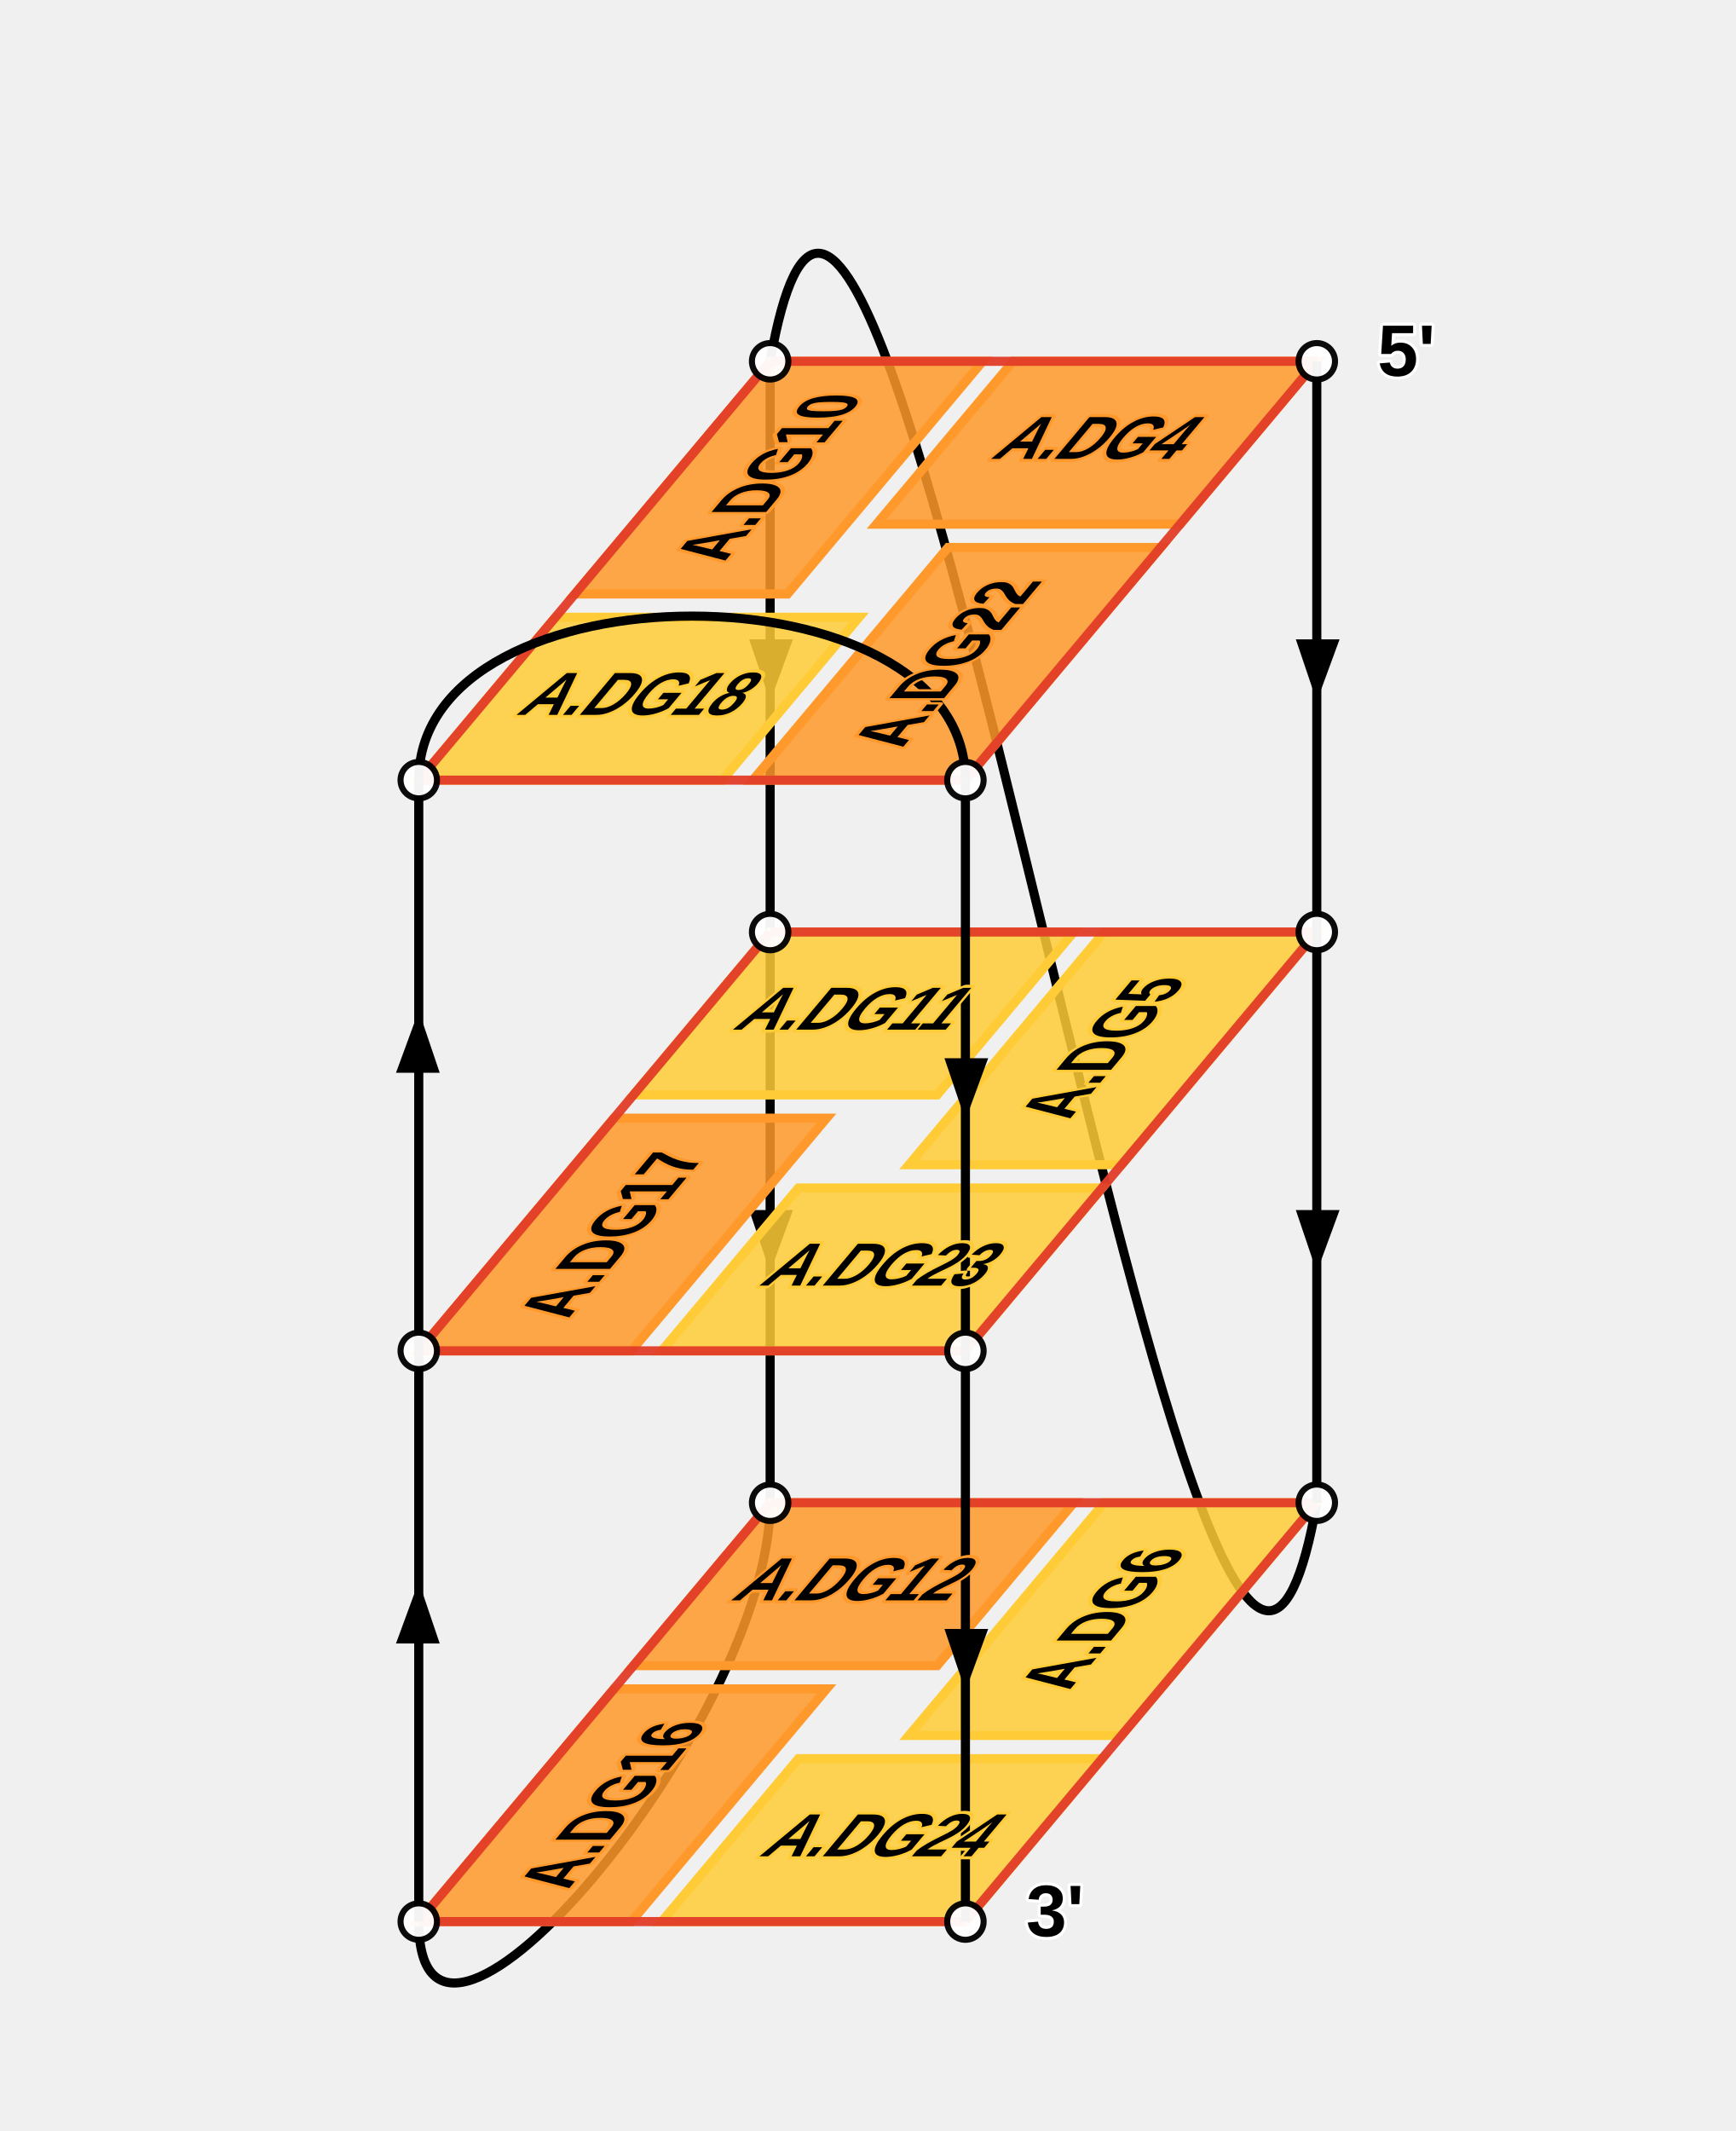
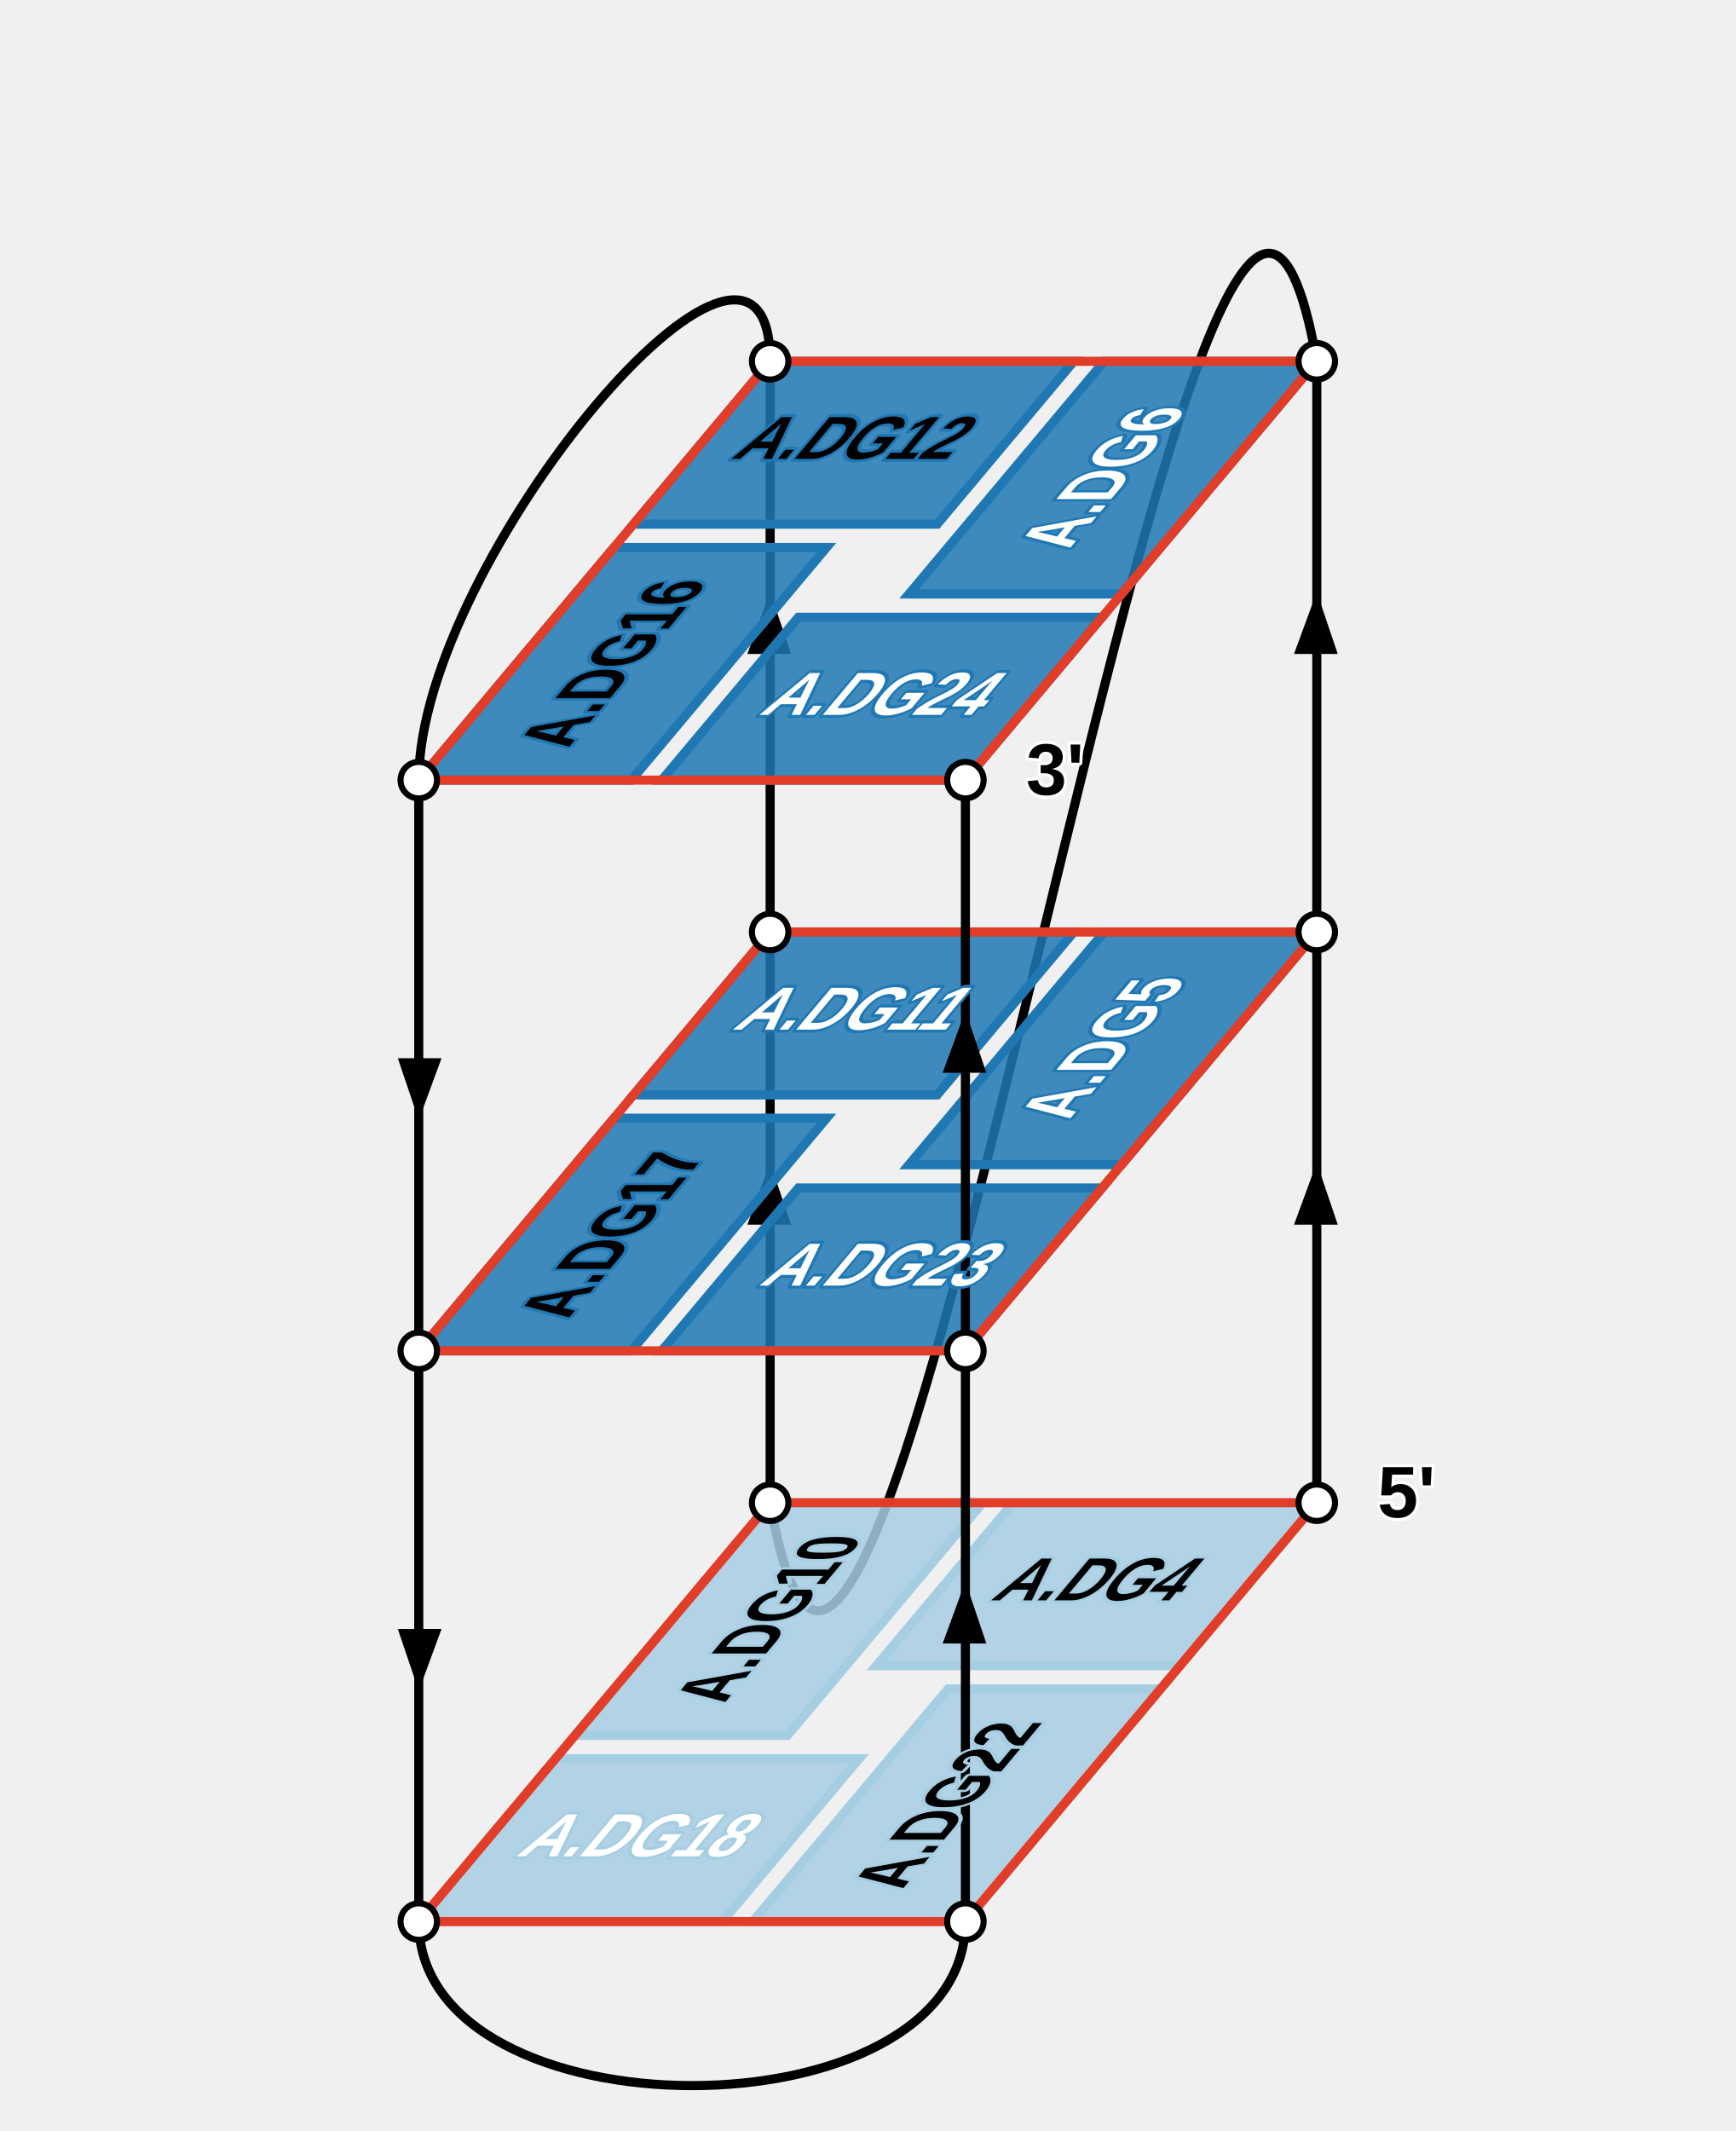
- <svg xmlns="http://www.w3.org/2000/svg" baseProfile="full" height="701.552" width="571.478">
+ <svg xmlns="http://www.w3.org/2000/svg" baseProfile="full" height="701.552" version="1.1" width="571.478">
  <defs>
-     <marker id="a" markerHeight="6.4" markerUnits="strokeWidth" markerWidth="8" orient="auto" refX="7.6" refY="4.1">
-       <path d="m.8 1.6 6.8 2.5L.8 6.4" />
+     <marker id="arrowhead" markerHeight="6.4" markerUnits="strokeWidth" markerWidth="8.0" orient="auto" refX="7.6" refY="4.1">
+       <polyline fill="#000000" fill-opacity="1.0" points="0.8,1.6 7.6,4.1 0.8,6.4" stroke="none" />
    </marker>
  </defs>
-   <path d="M433.59 494.72c-36.98 209.725-143.02-585.501-180-375.776" fill="none" stroke="#000" stroke-width="3" />
-   <path d="M253.59 494.72c0 72-115.702 209.888-115.702 137.888" fill="none" stroke="#000" stroke-width="3" />
-   <path fill="none" marker-mid="url(#a)" stroke="#000" stroke-width="3" d="M253.59 306.832v111.944 75.944" />
-   <path fill="none" marker-mid="url(#a)" stroke="#000" stroke-width="3" d="M253.59 118.944v111.944 75.944" />
-   <path fill="#FFCC38" fill-opacity=".85" stroke="#FFCC38" stroke-width="3" d="m299.311 571.324 64.279-76.604h70l-64.279 76.604z" />
-   <path fill="#FF992b" fill-opacity=".85" stroke="#FF992b" stroke-width="3" d="m208.595 548.343 44.995-53.623h100l-44.995 53.623z" />
-   <path fill="#FF992b" fill-opacity=".85" stroke="#FF992b" stroke-width="3" d="m137.888 632.608 64.279-76.604h70l-64.279 76.604z" />
-   <path fill="#FFCC38" fill-opacity=".85" stroke="#FFCC38" stroke-width="3" d="m217.888 632.608 44.995-53.623h100l-44.995 53.623z" />
-   <path fill="#FFCC38" fill-opacity=".85" stroke="#FFCC38" stroke-width="3" d="m299.311 383.436 64.279-76.604h70l-64.279 76.604z" />
-   <path fill="#FFCC38" fill-opacity=".85" stroke="#FFCC38" stroke-width="3" d="m208.595 360.455 44.995-53.623h100l-44.995 53.623z" />
-   <path fill="#FF992b" fill-opacity=".85" stroke="#FF992b" stroke-width="3" d="m137.888 444.72 64.279-76.604h70l-64.279 76.604z" />
-   <path fill="#FFCC38" fill-opacity=".85" stroke="#FFCC38" stroke-width="3" d="m217.888 444.72 44.995-53.623h100l-44.995 53.623z" />
-   <path fill="#FF992b" fill-opacity=".85" stroke="#FF992b" stroke-width="3" d="m288.595 172.567 44.995-53.623h100l-44.995 53.623z" />
-   <path fill="#FF992b" fill-opacity=".85" stroke="#FF992b" stroke-width="3" d="m247.888 256.832 64.279-76.604h70l-64.279 76.604z" />
-   <path fill="#FFCC38" fill-opacity=".85" stroke="#FFCC38" stroke-width="3" d="m137.888 256.832 44.995-53.623h100l-44.995 53.623z" />
-   <path fill="#FF992b" fill-opacity=".85" stroke="#FF992b" stroke-width="3" d="m189.311 195.548 64.279-76.604h70l-64.279 76.604z" />
-   <path fill="none" stroke="#E23D28" stroke-opacity=".95" stroke-width="3" d="M433.59 494.72 317.888 632.608" />
-   <path fill="none" stroke="#E23D28" stroke-opacity=".95" stroke-width="3" d="M253.59 494.72h180" />
-   <path fill="none" stroke="#E23D28" stroke-opacity=".95" stroke-width="3" d="M137.888 632.608 253.59 494.72" />
-   <path fill="none" stroke="#E23D28" stroke-opacity=".95" stroke-width="3" d="M317.888 632.608h-180" />
-   <path fill="none" stroke="#E23D28" stroke-opacity=".95" stroke-width="3" d="M433.59 306.832 317.888 444.72" />
-   <path fill="none" stroke="#E23D28" stroke-opacity=".95" stroke-width="3" d="M253.59 306.832h180" />
-   <path fill="none" stroke="#E23D28" stroke-opacity=".95" stroke-width="3" d="M137.888 444.72 253.59 306.832" />
-   <path fill="none" stroke="#E23D28" stroke-opacity=".95" stroke-width="3" d="M317.888 444.72h-180" />
-   <path fill="none" stroke="#E23D28" stroke-opacity=".95" stroke-width="3" d="M433.59 118.944 317.888 256.832" />
-   <path fill="none" stroke="#E23D28" stroke-opacity=".95" stroke-width="3" d="M317.888 256.832h-180" />
-   <path fill="none" stroke="#E23D28" stroke-opacity=".95" stroke-width="3" d="M137.888 256.832 253.59 118.944" />
-   <path fill="none" stroke="#E23D28" stroke-opacity=".95" stroke-width="3" d="M253.59 118.944h180" />
-   <path fill="none" marker-mid="url(#a)" stroke="#000" stroke-width="3" d="M137.888 632.608V520.664 444.72" />
-   <path fill="none" marker-mid="url(#a)" stroke="#000" stroke-width="3" d="M433.59 306.832v111.944 75.944" />
-   <path fill="none" marker-mid="url(#a)" stroke="#000" stroke-width="3" d="M137.888 444.72V332.776v-75.944" />
-   <path fill="none" marker-mid="url(#a)" stroke="#000" stroke-width="3" d="M317.888 444.72v111.944 75.944" />
-   <path fill="none" marker-mid="url(#a)" stroke="#000" stroke-width="3" d="M433.59 118.944v111.944 75.944" />
-   <path fill="none" marker-mid="url(#a)" stroke="#000" stroke-width="3" d="M317.888 256.832v111.944 75.944" />
-   <path d="M137.888 256.832c0-72 180-72 180 0" fill="none" stroke="#000" stroke-width="3" />
-   <circle cx="433.59" cy="494.72" fill="#fff" opacity=".95" r="6" stroke="#000" stroke-width="2" />
-   <text font-family="Arial, Helvetica" font-size="20" font-weight="bold" stroke="#FFCC38" stroke-linejoin="round" stroke-width="2" style="text-anchor:middle" transform="rotate(-50 757.42 -132.122) skewX(40)">A.DG6</text>
-   <text font-family="Arial, Helvetica" font-size="20" font-weight="bold" style="text-anchor:middle" transform="rotate(-50 757.42 -132.122) skewX(40)">A.DG6</text>
-   <circle cx="253.59" cy="494.72" fill="#fff" opacity=".95" r="6" stroke="#000" stroke-width="2" />
-   <text font-family="Arial, Helvetica" font-size="20" font-weight="bold" stroke="#FF992b" stroke-linejoin="round" stroke-width="2" style="text-anchor:middle" transform="matrix(1 0 -.8391 1 276.413 526.852)">A.DG12</text>
-   <text font-family="Arial, Helvetica" font-size="20" font-weight="bold" style="text-anchor:middle" transform="matrix(1 0 -.8391 1 276.413 526.852)">A.DG12</text>
-   <circle cx="137.888" cy="632.608" fill="#fff" opacity=".95" r="6" stroke="#000" stroke-width="2" />
-   <text font-family="Arial, Helvetica" font-size="20" font-weight="bold" stroke="#FF992b" stroke-linejoin="round" stroke-width="2" style="text-anchor:middle" transform="rotate(-50 742.42 71.606) skewX(40)">A.DG16</text>
-   <text font-family="Arial, Helvetica" font-size="20" font-weight="bold" style="text-anchor:middle" transform="rotate(-50 742.42 71.606) skewX(40)">A.DG16</text>
-   <circle cx="317.888" cy="632.608" fill="#fff" opacity=".95" r="6" stroke="#000" stroke-width="2" />
-   <text font-family="Arial, Helvetica" font-size="20" font-weight="bold" stroke="#FFCC38" stroke-linejoin="round" stroke-width="2" style="text-anchor:middle" transform="matrix(1 0 -.8391 1 285.706 611.117)">A.DG24</text>
-   <text font-family="Arial, Helvetica" font-size="20" font-weight="bold" style="text-anchor:middle" transform="matrix(1 0 -.8391 1 285.706 611.117)">A.DG24</text>
-   <circle cx="433.59" cy="306.832" fill="#fff" opacity=".95" r="6" stroke="#000" stroke-width="2" />
-   <text font-family="Arial, Helvetica" font-size="20" font-weight="bold" stroke="#FFCC38" stroke-linejoin="round" stroke-width="2" style="text-anchor:middle" transform="rotate(-50 555.957 -226.066) skewX(40)">A.DG5</text>
-   <text font-family="Arial, Helvetica" font-size="20" font-weight="bold" style="text-anchor:middle" transform="rotate(-50 555.957 -226.066) skewX(40)">A.DG5</text>
-   <circle cx="253.59" cy="306.832" fill="#fff" opacity=".95" r="6" stroke="#000" stroke-width="2" />
-   <text font-family="Arial, Helvetica" font-size="20" font-weight="bold" stroke="#FFCC38" stroke-linejoin="round" stroke-width="2" style="text-anchor:middle" transform="matrix(1 0 -.8391 1 276.413 338.964)">A.DG11</text>
-   <text font-family="Arial, Helvetica" font-size="20" font-weight="bold" style="text-anchor:middle" transform="matrix(1 0 -.8391 1 276.413 338.964)">A.DG11</text>
-   <circle cx="137.888" cy="444.72" fill="#fff" opacity=".95" r="6" stroke="#000" stroke-width="2" />
-   <text font-family="Arial, Helvetica" font-size="20" font-weight="bold" stroke="#FF992b" stroke-linejoin="round" stroke-width="2" style="text-anchor:middle" transform="rotate(-50 540.957 -22.338) skewX(40)">A.DG17</text>
-   <text font-family="Arial, Helvetica" font-size="20" font-weight="bold" style="text-anchor:middle" transform="rotate(-50 540.957 -22.338) skewX(40)">A.DG17</text>
-   <circle cx="317.888" cy="444.72" fill="#fff" opacity=".95" r="6" stroke="#000" stroke-width="2" />
-   <text font-family="Arial, Helvetica" font-size="20" font-weight="bold" stroke="#FFCC38" stroke-linejoin="round" stroke-width="2" style="text-anchor:middle" transform="matrix(1 0 -.8391 1 285.706 423.23)">A.DG23</text>
-   <text font-family="Arial, Helvetica" font-size="20" font-weight="bold" style="text-anchor:middle" transform="matrix(1 0 -.8391 1 285.706 423.23)">A.DG23</text>
-   <circle cx="433.59" cy="118.944" fill="#fff" opacity=".95" r="6" stroke="#000" stroke-width="2" />
-   <text font-family="Arial, Helvetica" font-size="20" font-weight="bold" stroke="#FF992b" stroke-linejoin="round" stroke-width="2" style="text-anchor:middle" transform="matrix(1 0 -.8391 1 356.413 151.076)">A.DG4</text>
-   <text font-family="Arial, Helvetica" font-size="20" font-weight="bold" style="text-anchor:middle" transform="matrix(1 0 -.8391 1 356.413 151.076)">A.DG4</text>
-   <circle cx="317.888" cy="256.832" fill="#fff" opacity=".95" r="6" stroke="#000" stroke-width="2" />
-   <text font-family="Arial, Helvetica" font-size="20" font-weight="bold" stroke="#FF992b" stroke-linejoin="round" stroke-width="2" style="text-anchor:middle" transform="rotate(-50 394.493 -234.23) skewX(40)">A.DG22</text>
-   <text font-family="Arial, Helvetica" font-size="20" font-weight="bold" style="text-anchor:middle" transform="rotate(-50 394.493 -234.23) skewX(40)">A.DG22</text>
-   <circle cx="137.888" cy="256.832" fill="#fff" opacity=".95" r="6" stroke="#000" stroke-width="2" />
-   <text font-family="Arial, Helvetica" font-size="20" font-weight="bold" stroke="#FFCC38" stroke-linejoin="round" stroke-width="2" style="text-anchor:middle" transform="matrix(1 0 -.8391 1 205.706 235.341)">A.DG18</text>
-   <text font-family="Arial, Helvetica" font-size="20" font-weight="bold" style="text-anchor:middle" transform="matrix(1 0 -.8391 1 205.706 235.341)">A.DG18</text>
-   <circle cx="253.59" cy="118.944" fill="#fff" opacity=".95" r="6" stroke="#000" stroke-width="2" />
-   <text font-family="Arial, Helvetica" font-size="20" font-weight="bold" stroke="#FF992b" stroke-linejoin="round" stroke-width="2" style="text-anchor:middle" transform="rotate(-50 299.493 -202.062) skewX(40)">A.DG10</text>
-   <text font-family="Arial, Helvetica" font-size="20" font-weight="bold" style="text-anchor:middle" transform="rotate(-50 299.493 -202.062) skewX(40)">A.DG10</text>
-   <text font-family="Arial, Helvetica" font-size="24" font-weight="bold" stroke="#fff" stroke-linejoin="round" stroke-width="2" style="text-anchor:begin" transform="translate(453.59 123.744)">5'</text>
-   <text font-family="Arial, Helvetica" font-size="24" font-weight="bold" style="text-anchor:begin" transform="translate(453.59 123.744)">5'</text>
-   <text font-family="Arial, Helvetica" font-size="24" font-weight="bold" stroke="#fff" stroke-linejoin="round" stroke-width="2" style="text-anchor:begin" transform="translate(337.888 637.408)">3'</text>
-   <text font-family="Arial, Helvetica" font-size="24" font-weight="bold" style="text-anchor:begin" transform="translate(337.888 637.408)">3'</text>
+   <path d="M 137.888 632.608 C 137.888 704.608 317.888 704.608 317.888 632.608" fill="none" stroke="#000000" stroke-opacity="1.0" stroke-width="3.0" />
+   <polyline fill="none" marker-mid="url(#arrowhead)" points="253.59,494.72 253.59,382.776 253.59,306.832" stroke="#000000" stroke-opacity="1.0" stroke-width="3.0" />
+   <polyline fill="none" marker-mid="url(#arrowhead)" points="253.59,306.832 253.59,194.888 253.59,118.944" stroke="#000000" stroke-opacity="1.0" stroke-width="3.0" />
+   <path d="M 433.59 118.944 C 396.61 -90.781 290.57 704.445 253.59 494.72" fill="none" stroke="#000000" stroke-opacity="1.0" stroke-width="3.0" />
+   <polygon fill="#A6CEE3" fill-opacity="0.851" points="288.595,548.343 333.59,494.72 433.59,494.72 388.595,548.343" stroke="#A6CEE3" stroke-width="3.0" />
+   <polygon fill="#A6CEE3" fill-opacity="0.851" points="247.888,632.608 312.167,556.004 382.167,556.004 317.888,632.608" stroke="#A6CEE3" stroke-width="3.0" />
+   <polygon fill="#A6CEE3" fill-opacity="0.851" points="137.888,632.608 182.883,578.985 282.883,578.985 237.888,632.608" stroke="#A6CEE3" stroke-width="3.0" />
+   <polygon fill="#A6CEE3" fill-opacity="0.851" points="189.311,571.324 253.59,494.72 323.59,494.72 259.311,571.324" stroke="#A6CEE3" stroke-width="3.0" />
+   <polygon fill="#1F78B4" fill-opacity="0.851" points="299.311,383.436 363.59,306.832 433.59,306.832 369.311,383.436" stroke="#1F78B4" stroke-width="3.0" />
+   <polygon fill="#1F78B4" fill-opacity="0.851" points="208.595,360.455 253.59,306.832 353.59,306.832 308.595,360.455" stroke="#1F78B4" stroke-width="3.0" />
+   <polygon fill="#1F78B4" fill-opacity="0.851" points="137.888,444.72 202.167,368.116 272.167,368.116 207.888,444.72" stroke="#1F78B4" stroke-width="3.0" />
+   <polygon fill="#1F78B4" fill-opacity="0.851" points="217.888,444.72 262.883,391.097 362.883,391.097 317.888,444.72" stroke="#1F78B4" stroke-width="3.0" />
+   <polygon fill="#1F78B4" fill-opacity="0.851" points="299.311,195.548 363.59,118.944 433.59,118.944 369.311,195.548" stroke="#1F78B4" stroke-width="3.0" />
+   <polygon fill="#1F78B4" fill-opacity="0.851" points="208.595,172.567 253.59,118.944 353.59,118.944 308.595,172.567" stroke="#1F78B4" stroke-width="3.0" />
+   <polygon fill="#1F78B4" fill-opacity="0.851" points="137.888,256.832 202.167,180.228 272.167,180.228 207.888,256.832" stroke="#1F78B4" stroke-width="3.0" />
+   <polygon fill="#1F78B4" fill-opacity="0.851" points="217.888,256.832 262.883,203.209 362.883,203.209 317.888,256.832" stroke="#1F78B4" stroke-width="3.0" />
+   <polyline fill="none" points="433.59,494.72 317.888,632.608" stroke="#E23D28" stroke-opacity="1.0" stroke-width="3.0" />
+   <polyline fill="none" points="317.888,632.608 137.888,632.608" stroke="#E23D28" stroke-opacity="1.0" stroke-width="3.0" />
+   <polyline fill="none" points="137.888,632.608 253.59,494.72" stroke="#E23D28" stroke-opacity="1.0" stroke-width="3.0" />
+   <polyline fill="none" points="253.59,494.72 433.59,494.72" stroke="#E23D28" stroke-opacity="1.0" stroke-width="3.0" />
+   <polyline fill="none" points="433.59,306.832 317.888,444.72" stroke="#E23D28" stroke-opacity="1.0" stroke-width="3.0" />
+   <polyline fill="none" points="253.59,306.832 433.59,306.832" stroke="#E23D28" stroke-opacity="1.0" stroke-width="3.0" />
+   <polyline fill="none" points="137.888,444.72 253.59,306.832" stroke="#E23D28" stroke-opacity="1.0" stroke-width="3.0" />
+   <polyline fill="none" points="317.888,444.72 137.888,444.72" stroke="#E23D28" stroke-opacity="1.0" stroke-width="3.0" />
+   <polyline fill="none" points="433.59,118.944 317.888,256.832" stroke="#E23D28" stroke-opacity="1.0" stroke-width="3.0" />
+   <polyline fill="none" points="253.59,118.944 433.59,118.944" stroke="#E23D28" stroke-opacity="1.0" stroke-width="3.0" />
+   <polyline fill="none" points="137.888,256.832 253.59,118.944" stroke="#E23D28" stroke-opacity="1.0" stroke-width="3.0" />
+   <polyline fill="none" points="317.888,256.832 137.888,256.832" stroke="#E23D28" stroke-opacity="1.0" stroke-width="3.0" />
+   <polyline fill="none" marker-mid="url(#arrowhead)" points="433.59,494.72 433.59,382.776 433.59,306.832" stroke="#000000" stroke-opacity="1.0" stroke-width="3.0" />
+   <polyline fill="none" marker-mid="url(#arrowhead)" points="317.888,632.608 317.888,520.664 317.888,444.72" stroke="#000000" stroke-opacity="1.0" stroke-width="3.0" />
+   <polyline fill="none" marker-mid="url(#arrowhead)" points="433.59,306.832 433.59,194.888 433.59,118.944" stroke="#000000" stroke-opacity="1.0" stroke-width="3.0" />
+   <polyline fill="none" marker-mid="url(#arrowhead)" points="137.888,444.72 137.888,556.664 137.888,632.608" stroke="#000000" stroke-opacity="1.0" stroke-width="3.0" />
+   <polyline fill="none" marker-mid="url(#arrowhead)" points="317.888,444.72 317.888,332.776 317.888,256.832" stroke="#000000" stroke-opacity="1.0" stroke-width="3.0" />
+   <path d="M 253.59 118.944 C 253.59 46.944 137.888 184.832 137.888 256.832" fill="none" stroke="#000000" stroke-opacity="1.0" stroke-width="3.0" />
+   <polyline fill="none" marker-mid="url(#arrowhead)" points="137.888,256.832 137.888,368.776 137.888,444.72" stroke="#000000" stroke-opacity="1.0" stroke-width="3.0" />
+   <circle cx="433.59" cy="494.72" fill="#FFFFFF" fill-opacity="1.0" r="6.0" stroke="#000000" stroke-opacity="1.0" stroke-width="2.0" />
+   <text fill="#A6CEE3" font-family="Arial, Helvetica" font-size="20.0" font-weight="bold" stroke="#A6CEE3" stroke-linejoin="round" stroke-width="2px" style="text-anchor:middle" transform="translate(356.4131, 526.8524) rotate(0) skewX(140.0)">A.DG4</text>
+   <text fill="#000000" font-family="Arial, Helvetica" font-size="20.0" font-weight="bold" style="text-anchor:middle" transform="translate(356.4131, 526.8524) rotate(0) skewX(140.0)">A.DG4</text>
+   <circle cx="317.888" cy="632.608" fill="#FFFFFF" fill-opacity="1.0" r="6.0" stroke="#000000" stroke-opacity="1.0" stroke-width="2.0" />
+   <text fill="#A6CEE3" font-family="Arial, Helvetica" font-size="20.0" font-weight="bold" stroke="#A6CEE3" stroke-linejoin="round" stroke-width="2px" style="text-anchor:middle" transform="translate(320.3483, 594.3058) rotate(310) skewX(40.0)">A.DG22</text>
+   <text fill="#000000" font-family="Arial, Helvetica" font-size="20.0" font-weight="bold" style="text-anchor:middle" transform="translate(320.3483, 594.3058) rotate(310) skewX(40.0)">A.DG22</text>
+   <circle cx="137.888" cy="632.608" fill="#FFFFFF" fill-opacity="1.0" r="6.0" stroke="#000000" stroke-opacity="1.0" stroke-width="2.0" />
+   <text fill="#A6CEE3" font-family="Arial, Helvetica" font-size="20.0" font-weight="bold" stroke="#A6CEE3" stroke-linejoin="round" stroke-width="2px" style="text-anchor:middle" transform="translate(205.7065, 611.1173) rotate(0) skewX(140.0)">A.DG18</text>
+   <text fill="#FFFFFF" font-family="Arial, Helvetica" font-size="20.0" font-weight="bold" style="text-anchor:middle" transform="translate(205.7065, 611.1173) rotate(0) skewX(140.0)">A.DG18</text>
+   <circle cx="253.59" cy="494.72" fill="#FFFFFF" fill-opacity="1.0" r="6.0" stroke="#000000" stroke-opacity="1.0" stroke-width="2.0" />
+   <text fill="#A6CEE3" font-family="Arial, Helvetica" font-size="20.0" font-weight="bold" stroke="#A6CEE3" stroke-linejoin="round" stroke-width="2px" style="text-anchor:middle" transform="translate(261.7713, 533.0222) rotate(310) skewX(40.0)">A.DG10</text>
+   <text fill="#000000" font-family="Arial, Helvetica" font-size="20.0" font-weight="bold" style="text-anchor:middle" transform="translate(261.7713, 533.0222) rotate(310) skewX(40.0)">A.DG10</text>
+   <circle cx="433.59" cy="306.832" fill="#FFFFFF" fill-opacity="1.0" r="6.0" stroke="#000000" stroke-opacity="1.0" stroke-width="2.0" />
+   <text fill="#1F78B4" font-family="Arial, Helvetica" font-size="20.0" font-weight="bold" stroke="#1F78B4" stroke-linejoin="round" stroke-width="2px" style="text-anchor:middle" transform="translate(371.7713, 345.1342) rotate(310) skewX(40.0)">A.DG5</text>
+   <text fill="#FFFFFF" font-family="Arial, Helvetica" font-size="20.0" font-weight="bold" style="text-anchor:middle" transform="translate(371.7713, 345.1342) rotate(310) skewX(40.0)">A.DG5</text>
+   <circle cx="253.59" cy="306.832" fill="#FFFFFF" fill-opacity="1.0" r="6.0" stroke="#000000" stroke-opacity="1.0" stroke-width="2.0" />
+   <text fill="#1F78B4" font-family="Arial, Helvetica" font-size="20.0" font-weight="bold" stroke="#1F78B4" stroke-linejoin="round" stroke-width="2px" style="text-anchor:middle" transform="translate(276.4131, 338.9644) rotate(0) skewX(140.0)">A.DG11</text>
+   <text fill="#FFFFFF" font-family="Arial, Helvetica" font-size="20.0" font-weight="bold" style="text-anchor:middle" transform="translate(276.4131, 338.9644) rotate(0) skewX(140.0)">A.DG11</text>
+   <circle cx="137.888" cy="444.72" fill="#FFFFFF" fill-opacity="1.0" r="6.0" stroke="#000000" stroke-opacity="1.0" stroke-width="2.0" />
+   <text fill="#1F78B4" font-family="Arial, Helvetica" font-size="20.0" font-weight="bold" stroke="#1F78B4" stroke-linejoin="round" stroke-width="2px" style="text-anchor:middle" transform="translate(210.3483, 406.4178) rotate(310) skewX(40.0)">A.DG17</text>
+   <text fill="#000000" font-family="Arial, Helvetica" font-size="20.0" font-weight="bold" style="text-anchor:middle" transform="translate(210.3483, 406.4178) rotate(310) skewX(40.0)">A.DG17</text>
+   <circle cx="317.888" cy="444.72" fill="#FFFFFF" fill-opacity="1.0" r="6.0" stroke="#000000" stroke-opacity="1.0" stroke-width="2.0" />
+   <text fill="#1F78B4" font-family="Arial, Helvetica" font-size="20.0" font-weight="bold" stroke="#1F78B4" stroke-linejoin="round" stroke-width="2px" style="text-anchor:middle" transform="translate(285.7065, 423.2293) rotate(0) skewX(140.0)">A.DG23</text>
+   <text fill="#FFFFFF" font-family="Arial, Helvetica" font-size="20.0" font-weight="bold" style="text-anchor:middle" transform="translate(285.7065, 423.2293) rotate(0) skewX(140.0)">A.DG23</text>
+   <circle cx="433.59" cy="118.944" fill="#FFFFFF" fill-opacity="1.0" r="6.0" stroke="#000000" stroke-opacity="1.0" stroke-width="2.0" />
+   <text fill="#1F78B4" font-family="Arial, Helvetica" font-size="20.0" font-weight="bold" stroke="#1F78B4" stroke-linejoin="round" stroke-width="2px" style="text-anchor:middle" transform="translate(371.7713, 157.2462) rotate(310) skewX(40.0)">A.DG6</text>
+   <text fill="#FFFFFF" font-family="Arial, Helvetica" font-size="20.0" font-weight="bold" style="text-anchor:middle" transform="translate(371.7713, 157.2462) rotate(310) skewX(40.0)">A.DG6</text>
+   <circle cx="253.59" cy="118.944" fill="#FFFFFF" fill-opacity="1.0" r="6.0" stroke="#000000" stroke-opacity="1.0" stroke-width="2.0" />
+   <text fill="#1F78B4" font-family="Arial, Helvetica" font-size="20.0" font-weight="bold" stroke="#1F78B4" stroke-linejoin="round" stroke-width="2px" style="text-anchor:middle" transform="translate(276.4131, 151.0764) rotate(0) skewX(140.0)">A.DG12</text>
+   <text fill="#000000" font-family="Arial, Helvetica" font-size="20.0" font-weight="bold" style="text-anchor:middle" transform="translate(276.4131, 151.0764) rotate(0) skewX(140.0)">A.DG12</text>
+   <circle cx="137.888" cy="256.832" fill="#FFFFFF" fill-opacity="1.0" r="6.0" stroke="#000000" stroke-opacity="1.0" stroke-width="2.0" />
+   <text fill="#1F78B4" font-family="Arial, Helvetica" font-size="20.0" font-weight="bold" stroke="#1F78B4" stroke-linejoin="round" stroke-width="2px" style="text-anchor:middle" transform="translate(210.3483, 218.5298) rotate(310) skewX(40.0)">A.DG16</text>
+   <text fill="#000000" font-family="Arial, Helvetica" font-size="20.0" font-weight="bold" style="text-anchor:middle" transform="translate(210.3483, 218.5298) rotate(310) skewX(40.0)">A.DG16</text>
+   <circle cx="317.888" cy="256.832" fill="#FFFFFF" fill-opacity="1.0" r="6.0" stroke="#000000" stroke-opacity="1.0" stroke-width="2.0" />
+   <text fill="#1F78B4" font-family="Arial, Helvetica" font-size="20.0" font-weight="bold" stroke="#1F78B4" stroke-linejoin="round" stroke-width="2px" style="text-anchor:middle" transform="translate(285.7065, 235.3413) rotate(0) skewX(140.0)">A.DG24</text>
+   <text fill="#FFFFFF" font-family="Arial, Helvetica" font-size="20.0" font-weight="bold" style="text-anchor:middle" transform="translate(285.7065, 235.3413) rotate(0) skewX(140.0)">A.DG24</text>
+   <text fill="#000000" font-family="Arial, Helvetica" font-size="24.0" font-weight="bold" stroke="white" stroke-linejoin="round" stroke-width="2px" style="text-anchor:begin" transform="translate(453.5898, 499.52)">5'</text>
+   <text fill="#000000" font-family="Arial, Helvetica" font-size="24.0" font-weight="bold" style="text-anchor:begin" transform="translate(453.5898, 499.52)">5'</text>
+   <text fill="#000000" font-family="Arial, Helvetica" font-size="24.0" font-weight="bold" stroke="white" stroke-linejoin="round" stroke-width="2px" style="text-anchor:begin" transform="translate(337.888, 261.632)">3'</text>
+   <text fill="#000000" font-family="Arial, Helvetica" font-size="24.0" font-weight="bold" style="text-anchor:begin" transform="translate(337.888, 261.632)">3'</text>
</svg>
